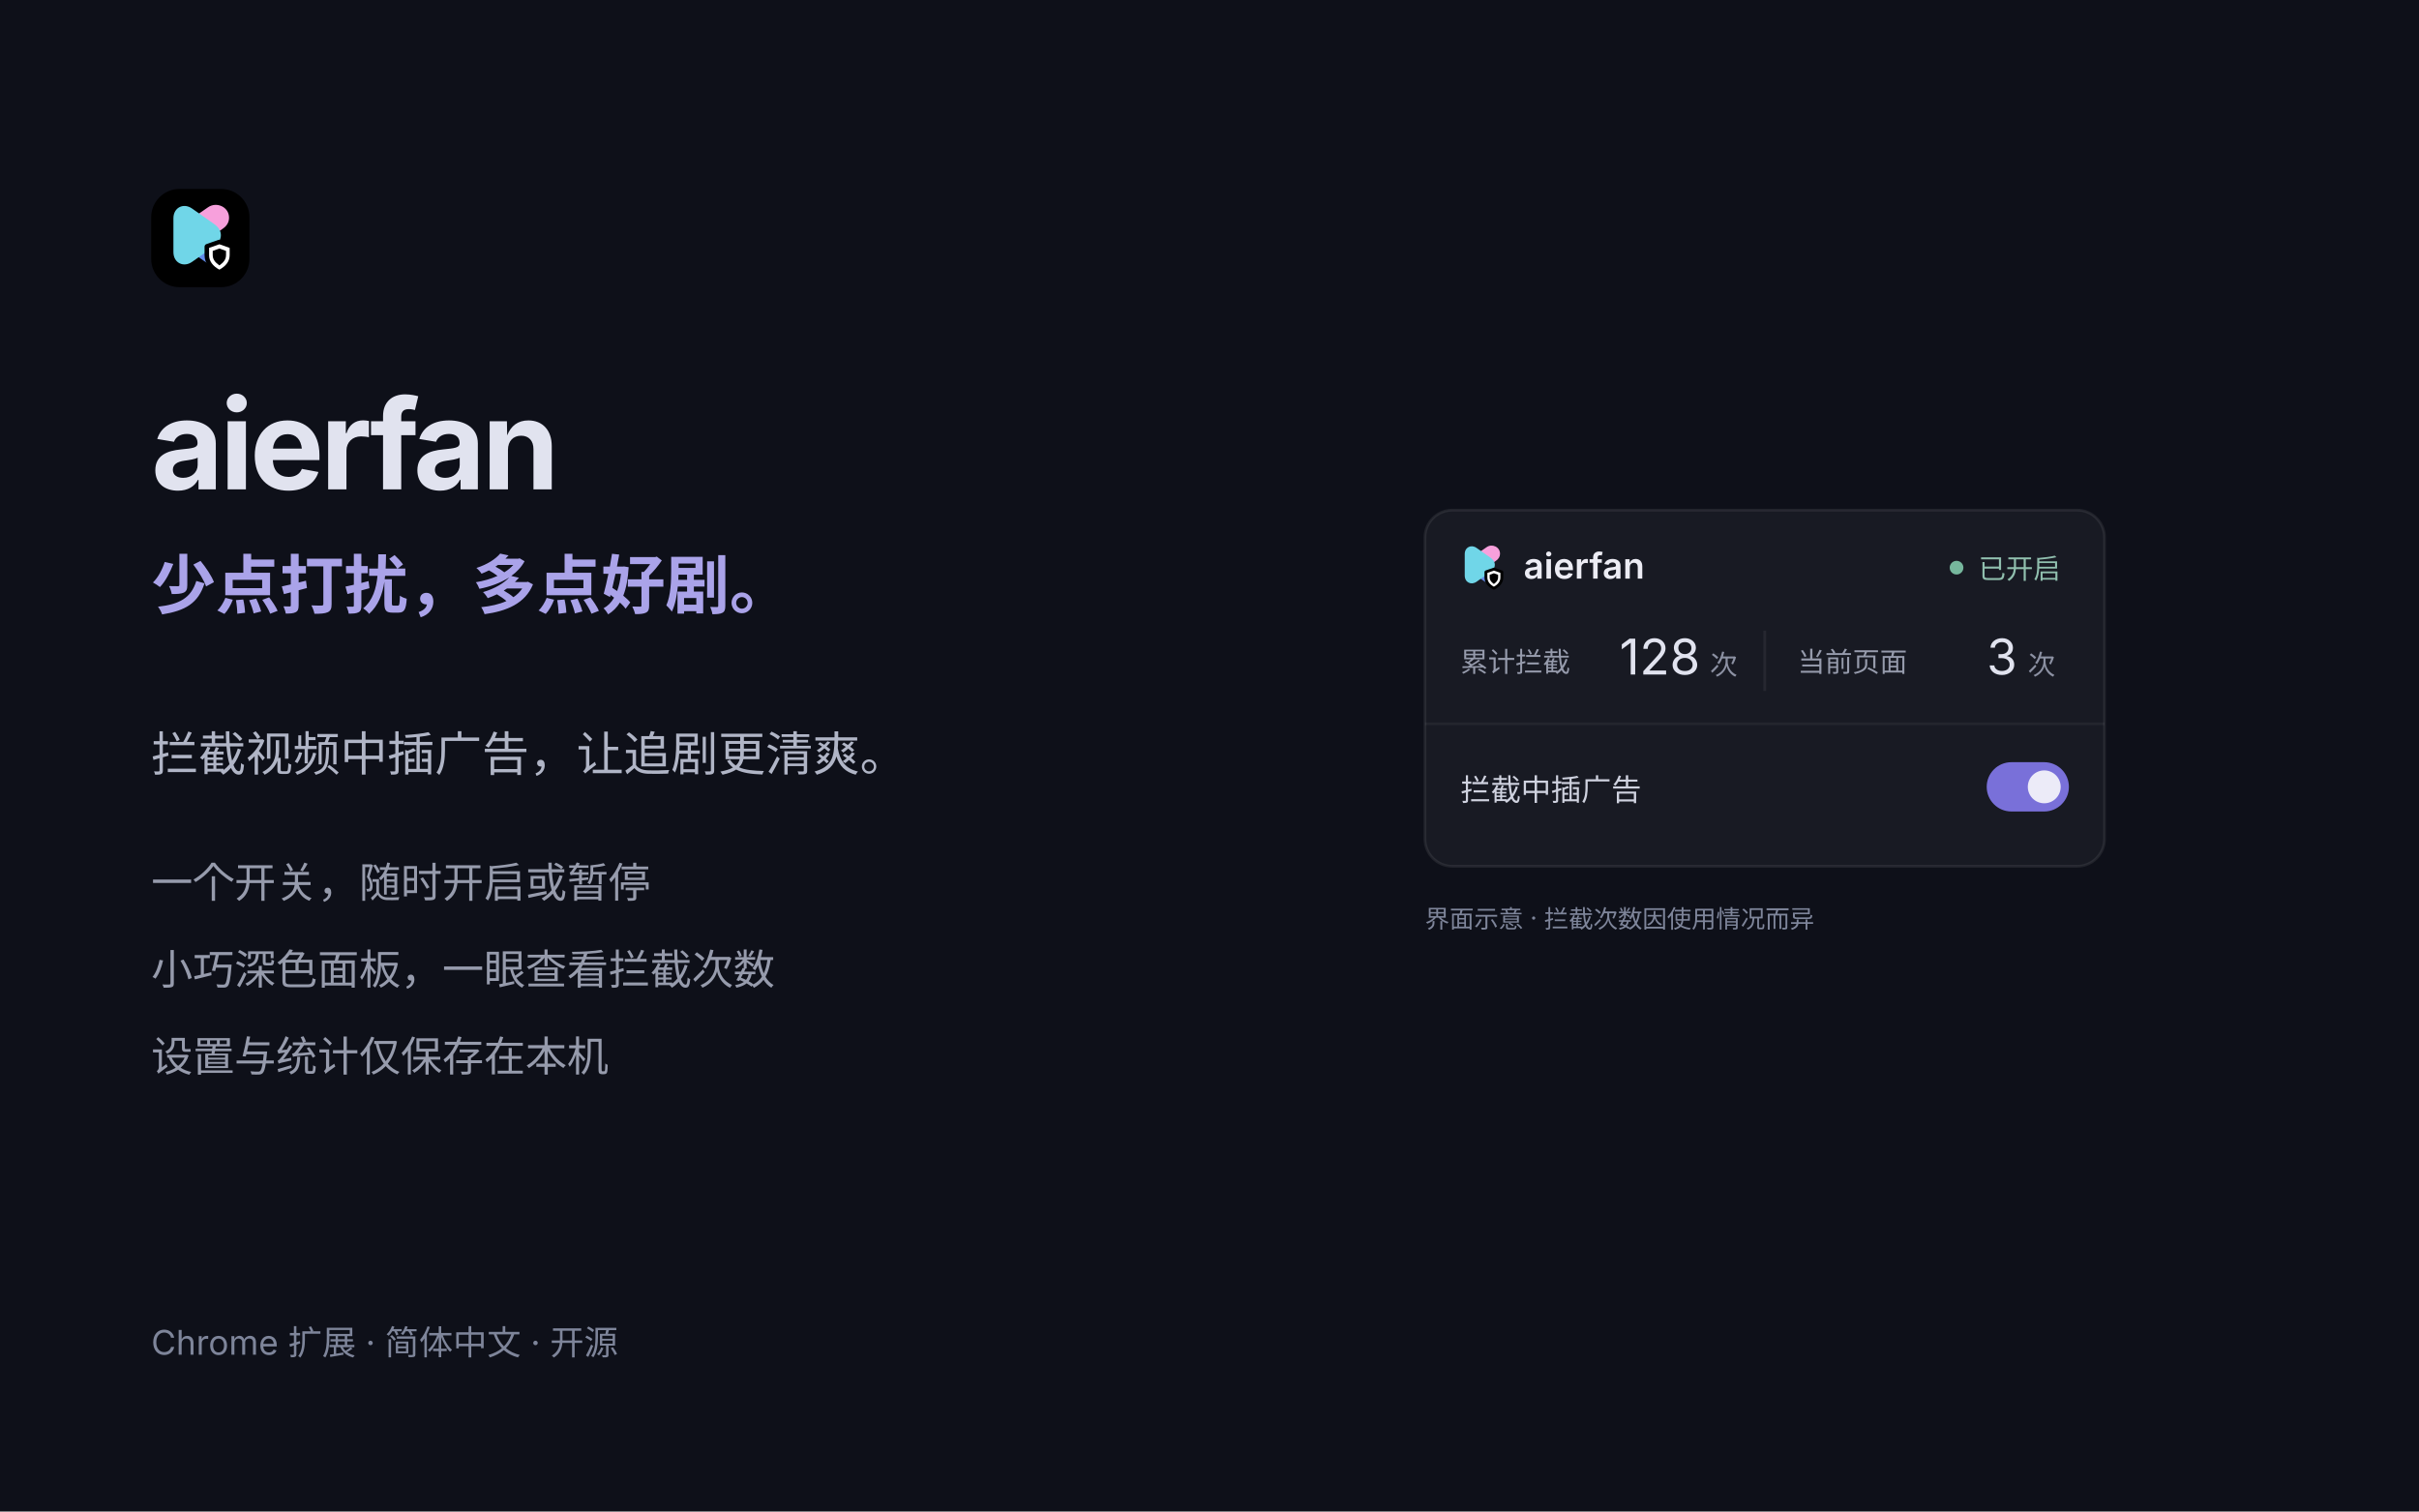
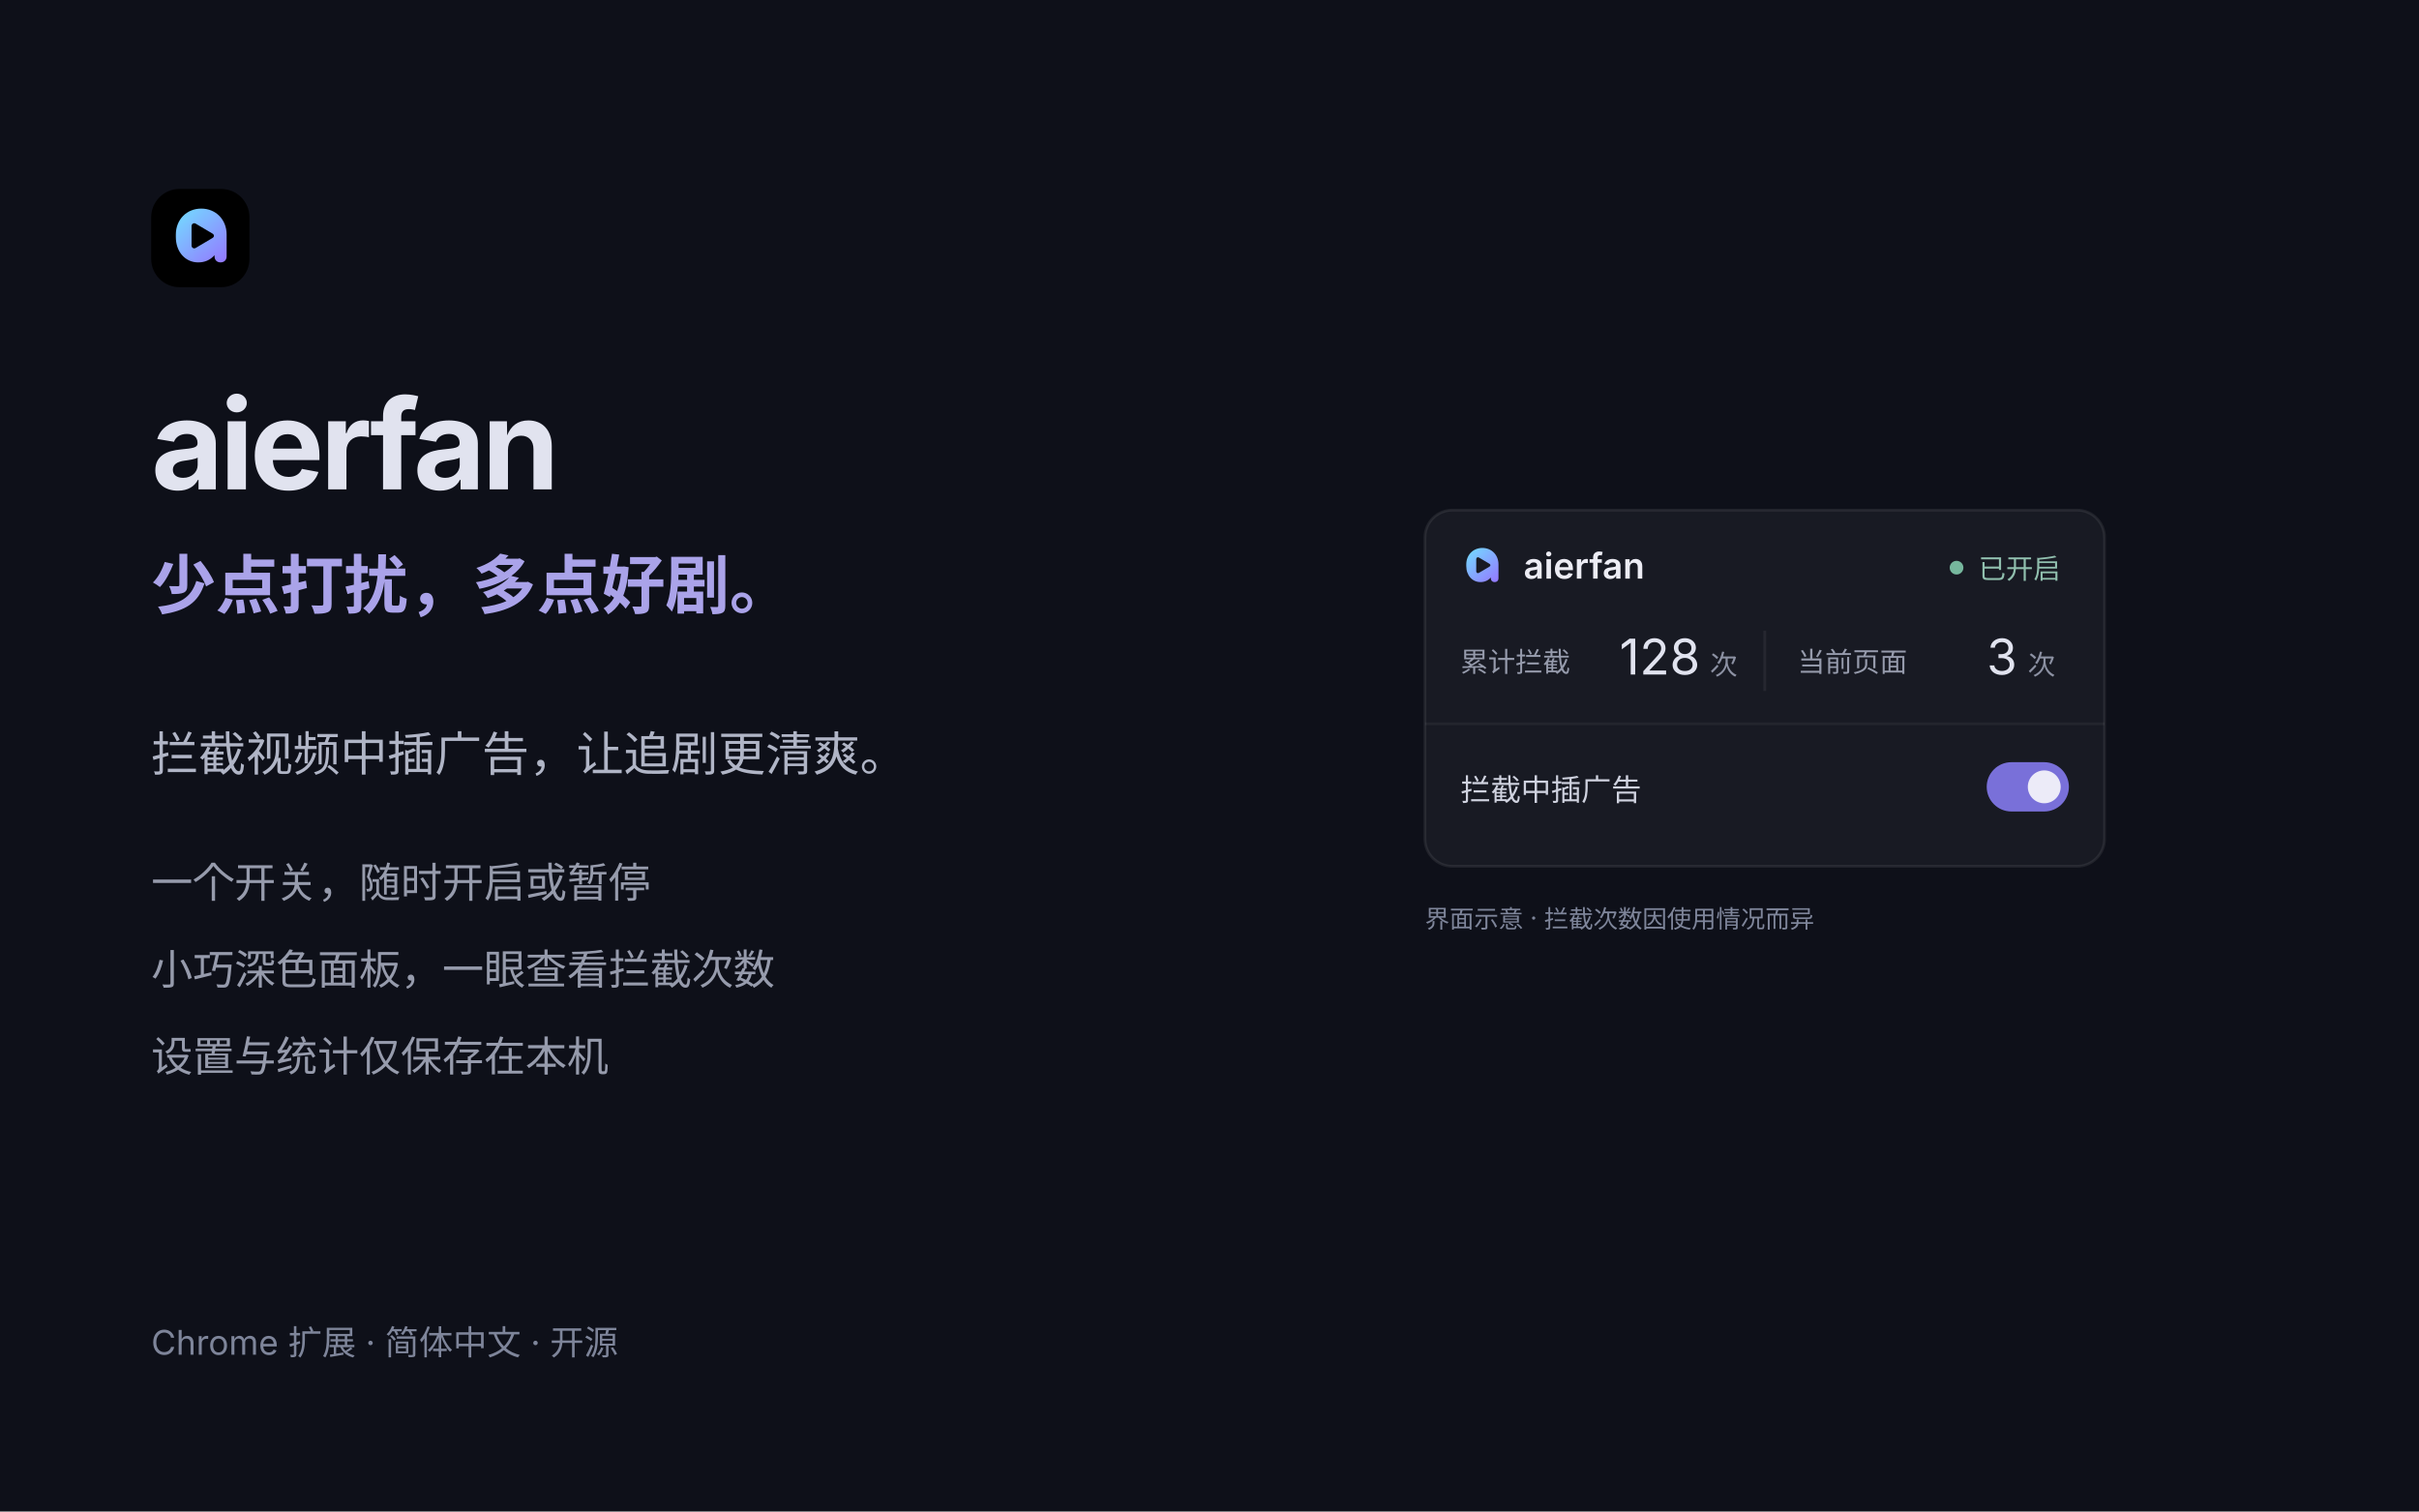
<svg xmlns="http://www.w3.org/2000/svg" width="1280" height="800" viewBox="0 0 1280 800" font-family="PingFang SC, -apple-system, sans-serif">
  <rect width="1280" height="800" fill="#0e1019" />
  <rect x="80" y="100" width="52" height="52" rx="15" fill="#000000" />
  <g transform="translate(86,104) scale(.32)">
-     <path fill="#f7a0dc" d="m39 43 36-25c14-10 35-1 35 17 0 7-3 13-10 18L64 78Z" />
-     <path fill="#628be8" d="m64 51 36 25c7 5 10 11 10 18 0 18-21 27-35 17L39 86Z" />
-     <path fill="#70d6e8" d="M18 36c0-18 17-26 31-16l37 26c14 10 14 26 0 36l-37 26c-14 10-31 2-31-16Z" />
-     <path fill="#000000" stroke="#000000" stroke-width="9" stroke-linejoin="round" d="m94 76 20 7v14c0 12-8 21-20 27-12-6-20-15-20-27V83Z" />
-     <path fill="#ffffff" d="m94 79 17 6v12c0 10-6 18-17 24-11-6-17-14-17-24V85Z" />
-     <path fill="#000000" d="m94 86 11 4v7c0 7-4 12-11 17-7-5-11-10-11-17v-7Z" />
+     <defs>
+       <linearGradient id="aierfan-mark" x1="22" y1="20" x2="106" y2="110" gradientUnits="userSpaceOnUse">
+         <stop stop-color="#72dfff" />
+         <stop offset="1" stop-color="#9576ff" />
+       </linearGradient>
+     </defs>
+     <path fill="url(#aierfan-mark)" fill-rule="evenodd" d="M64 20c-24 0-42 18-42 43v4c0 25 16 42 37 42 11 0 20-4 27-12v2c0 6 4 10 10 10s10-4 10-10V63c0-25-18-43-42-43ZM55 45c-3-2-7 0-7 4v32c0 4 4 6 7 4l27-16c4-2 4-6 0-8L55 45Z" />
  </g>
  <text x="80" y="259" fill="#e1e3ef" font-size="66" font-weight="700" letter-spacing="-2">aierfan</text>
  <text x="80" y="322" fill="#aaa3e9" font-size="34" font-weight="600">少点打扰，多点好剧。</text>
  <text x="80" y="408" fill="#b0b5c6" font-size="25">拦截视频中插广告，让追剧更清爽。</text>
  <g font-size="22" fill="#969bac">
    <text x="80" y="475">一个开关，随时开启或暂停</text>
    <text x="80" y="521">小巧深色面板，一眼查看拦截次数</text>
    <text x="80" y="567">设置与统计仅保存在本机</text>
  </g>
  <g transform="translate(754,270) scale(1.45)">
    <rect width="248" height="130" rx="10" fill="#181a23" stroke="#ffffff" stroke-opacity=".08" />
    <g transform="translate(12,11) scale(.14)">
-       <path fill="#f7a0dc" d="m39 43 36-25c14-10 35-1 35 17 0 7-3 13-10 18L64 78Z" />
-       <path fill="#628be8" d="m64 51 36 25c7 5 10 11 10 18 0 18-21 27-35 17L39 86Z" />
-       <path fill="#70d6e8" d="M18 36c0-18 17-26 31-16l37 26c14 10 14 26 0 36l-37 26c-14 10-31 2-31-16Z" />
-       <path fill="#000000" stroke="#000000" stroke-width="9" stroke-linejoin="round" d="m94 76 20 7v14c0 12-8 21-20 27-12-6-20-15-20-27V83Z" />
-       <path fill="#ffffff" d="m94 79 17 6v12c0 10-6 18-17 24-11-6-17-14-17-24V85Z" />
-       <path fill="#000000" d="m94 86 11 4v7c0 7-4 12-11 17-7-5-11-10-11-17v-7Z" />
+       <defs>
+         <linearGradient id="aierfan-mark-small" x1="22" y1="20" x2="106" y2="110" gradientUnits="userSpaceOnUse">
+           <stop stop-color="#72dfff" />
+           <stop offset="1" stop-color="#9576ff" />
+         </linearGradient>
+       </defs>
+       <path fill="url(#aierfan-mark-small)" fill-rule="evenodd" d="M64 20c-24 0-42 18-42 43v4c0 25 16 42 37 42 11 0 20-4 27-12v2c0 6 4 10 10 10s10-4 10-10V63c0-25-18-43-42-43ZM55 45c-3-2-7 0-7 4v32c0 4 4 6 7 4l27-16c4-2 4-6 0-8L55 45Z" />
    </g>
    <text x="36" y="25" fill="#ececf4" font-size="13" font-weight="600">aierfan</text>
    <circle cx="194" cy="21" r="2.5" fill="#76b79d" />
    <text x="202" y="25" fill="#90bfae" font-size="10">已开启</text>
    <text x="13" y="59" fill="#969bac" font-size="10">累计拦截</text>
    <text x="71" y="60" fill="#e1e3ef" font-size="18">128</text>
    <text x="104" y="60" fill="#8c91a3" font-size="10">次</text>
    <path d="M124 44v22" stroke="#ffffff" stroke-opacity=".06" />
    <text x="136" y="59" fill="#969bac" font-size="10">当前页面</text>
    <text x="205" y="60" fill="#e1e3ef" font-size="18">3</text>
    <text x="220" y="60" fill="#8c91a3" font-size="10">次</text>
    <path d="M0 78h248" stroke="#ffffff" stroke-opacity=".05" />
    <text x="13" y="106" fill="#cfd2df" font-size="11">拦截中插广告</text>
    <rect x="205" y="92" width="30" height="18" rx="9" fill="#7970d9" />
    <circle cx="226" cy="101" r="6" fill="#ecebf8" />
  </g>
  <text x="754" y="491" fill="#7e859a" font-size="13">界面示意 · 拦截次数因使用情况而异</text>
  <text x="80" y="717" fill="#7e859a" font-size="18">Chrome 扩展 · 简体中文 · 开源</text>
</svg>
